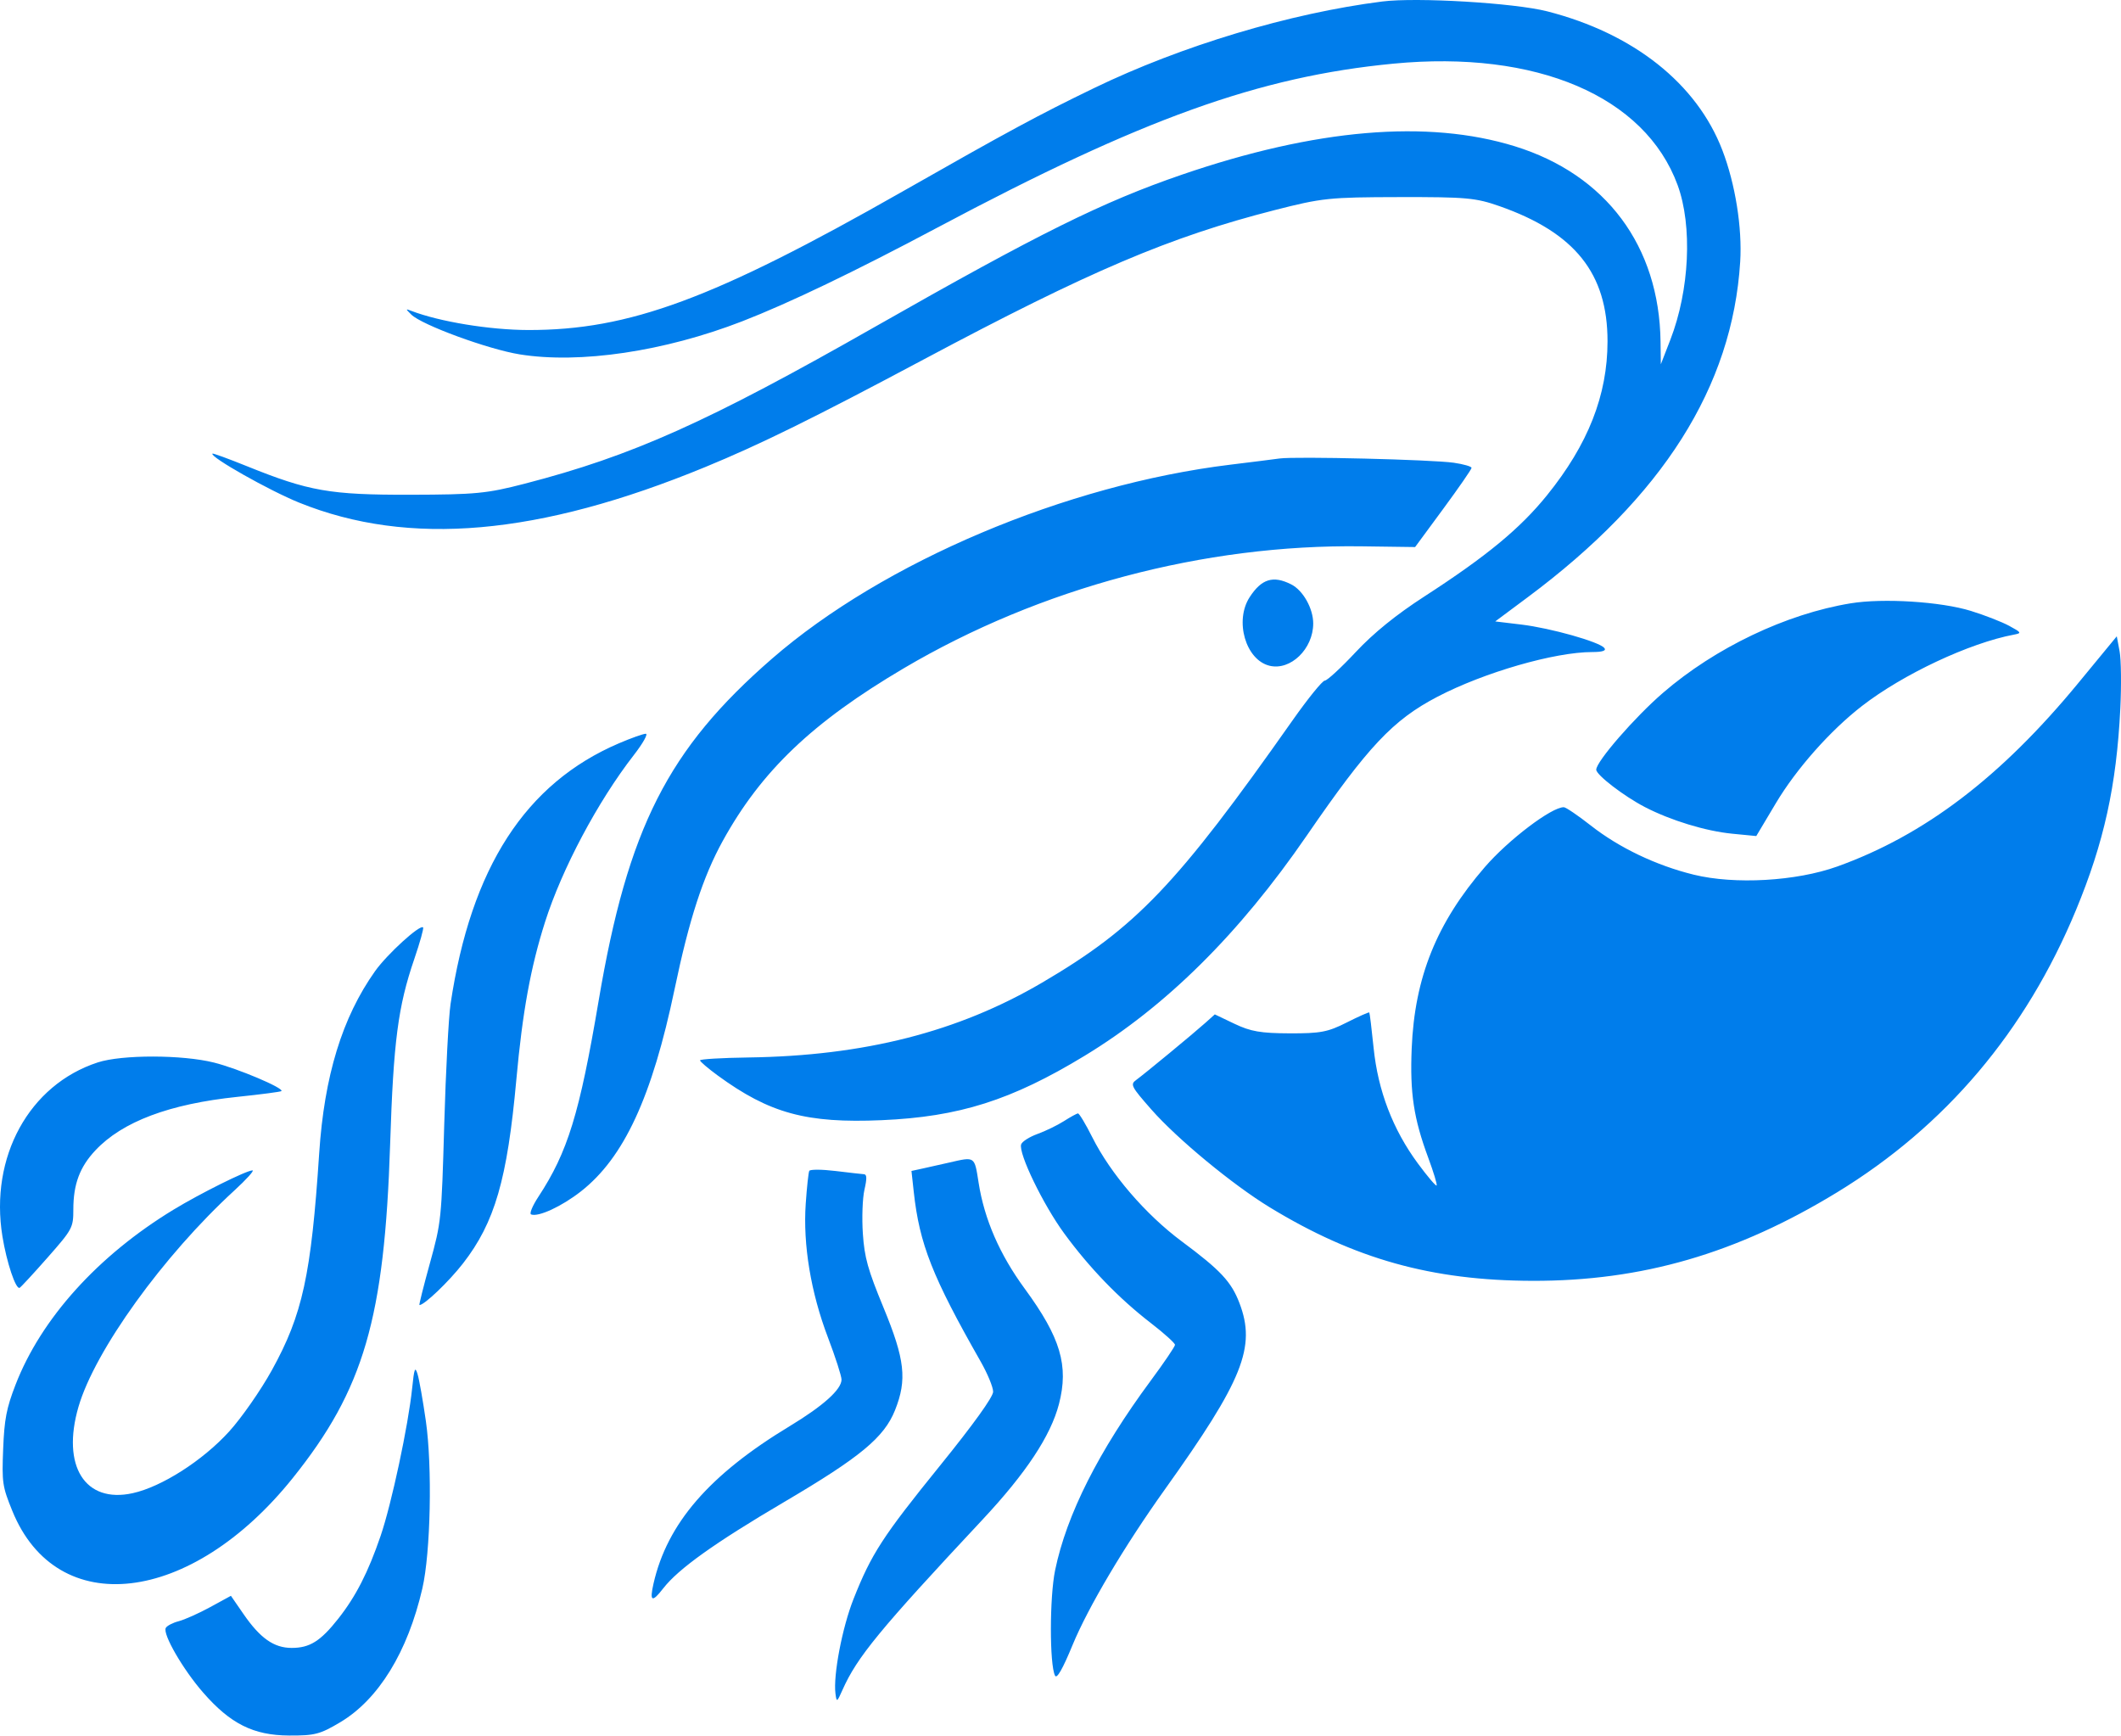
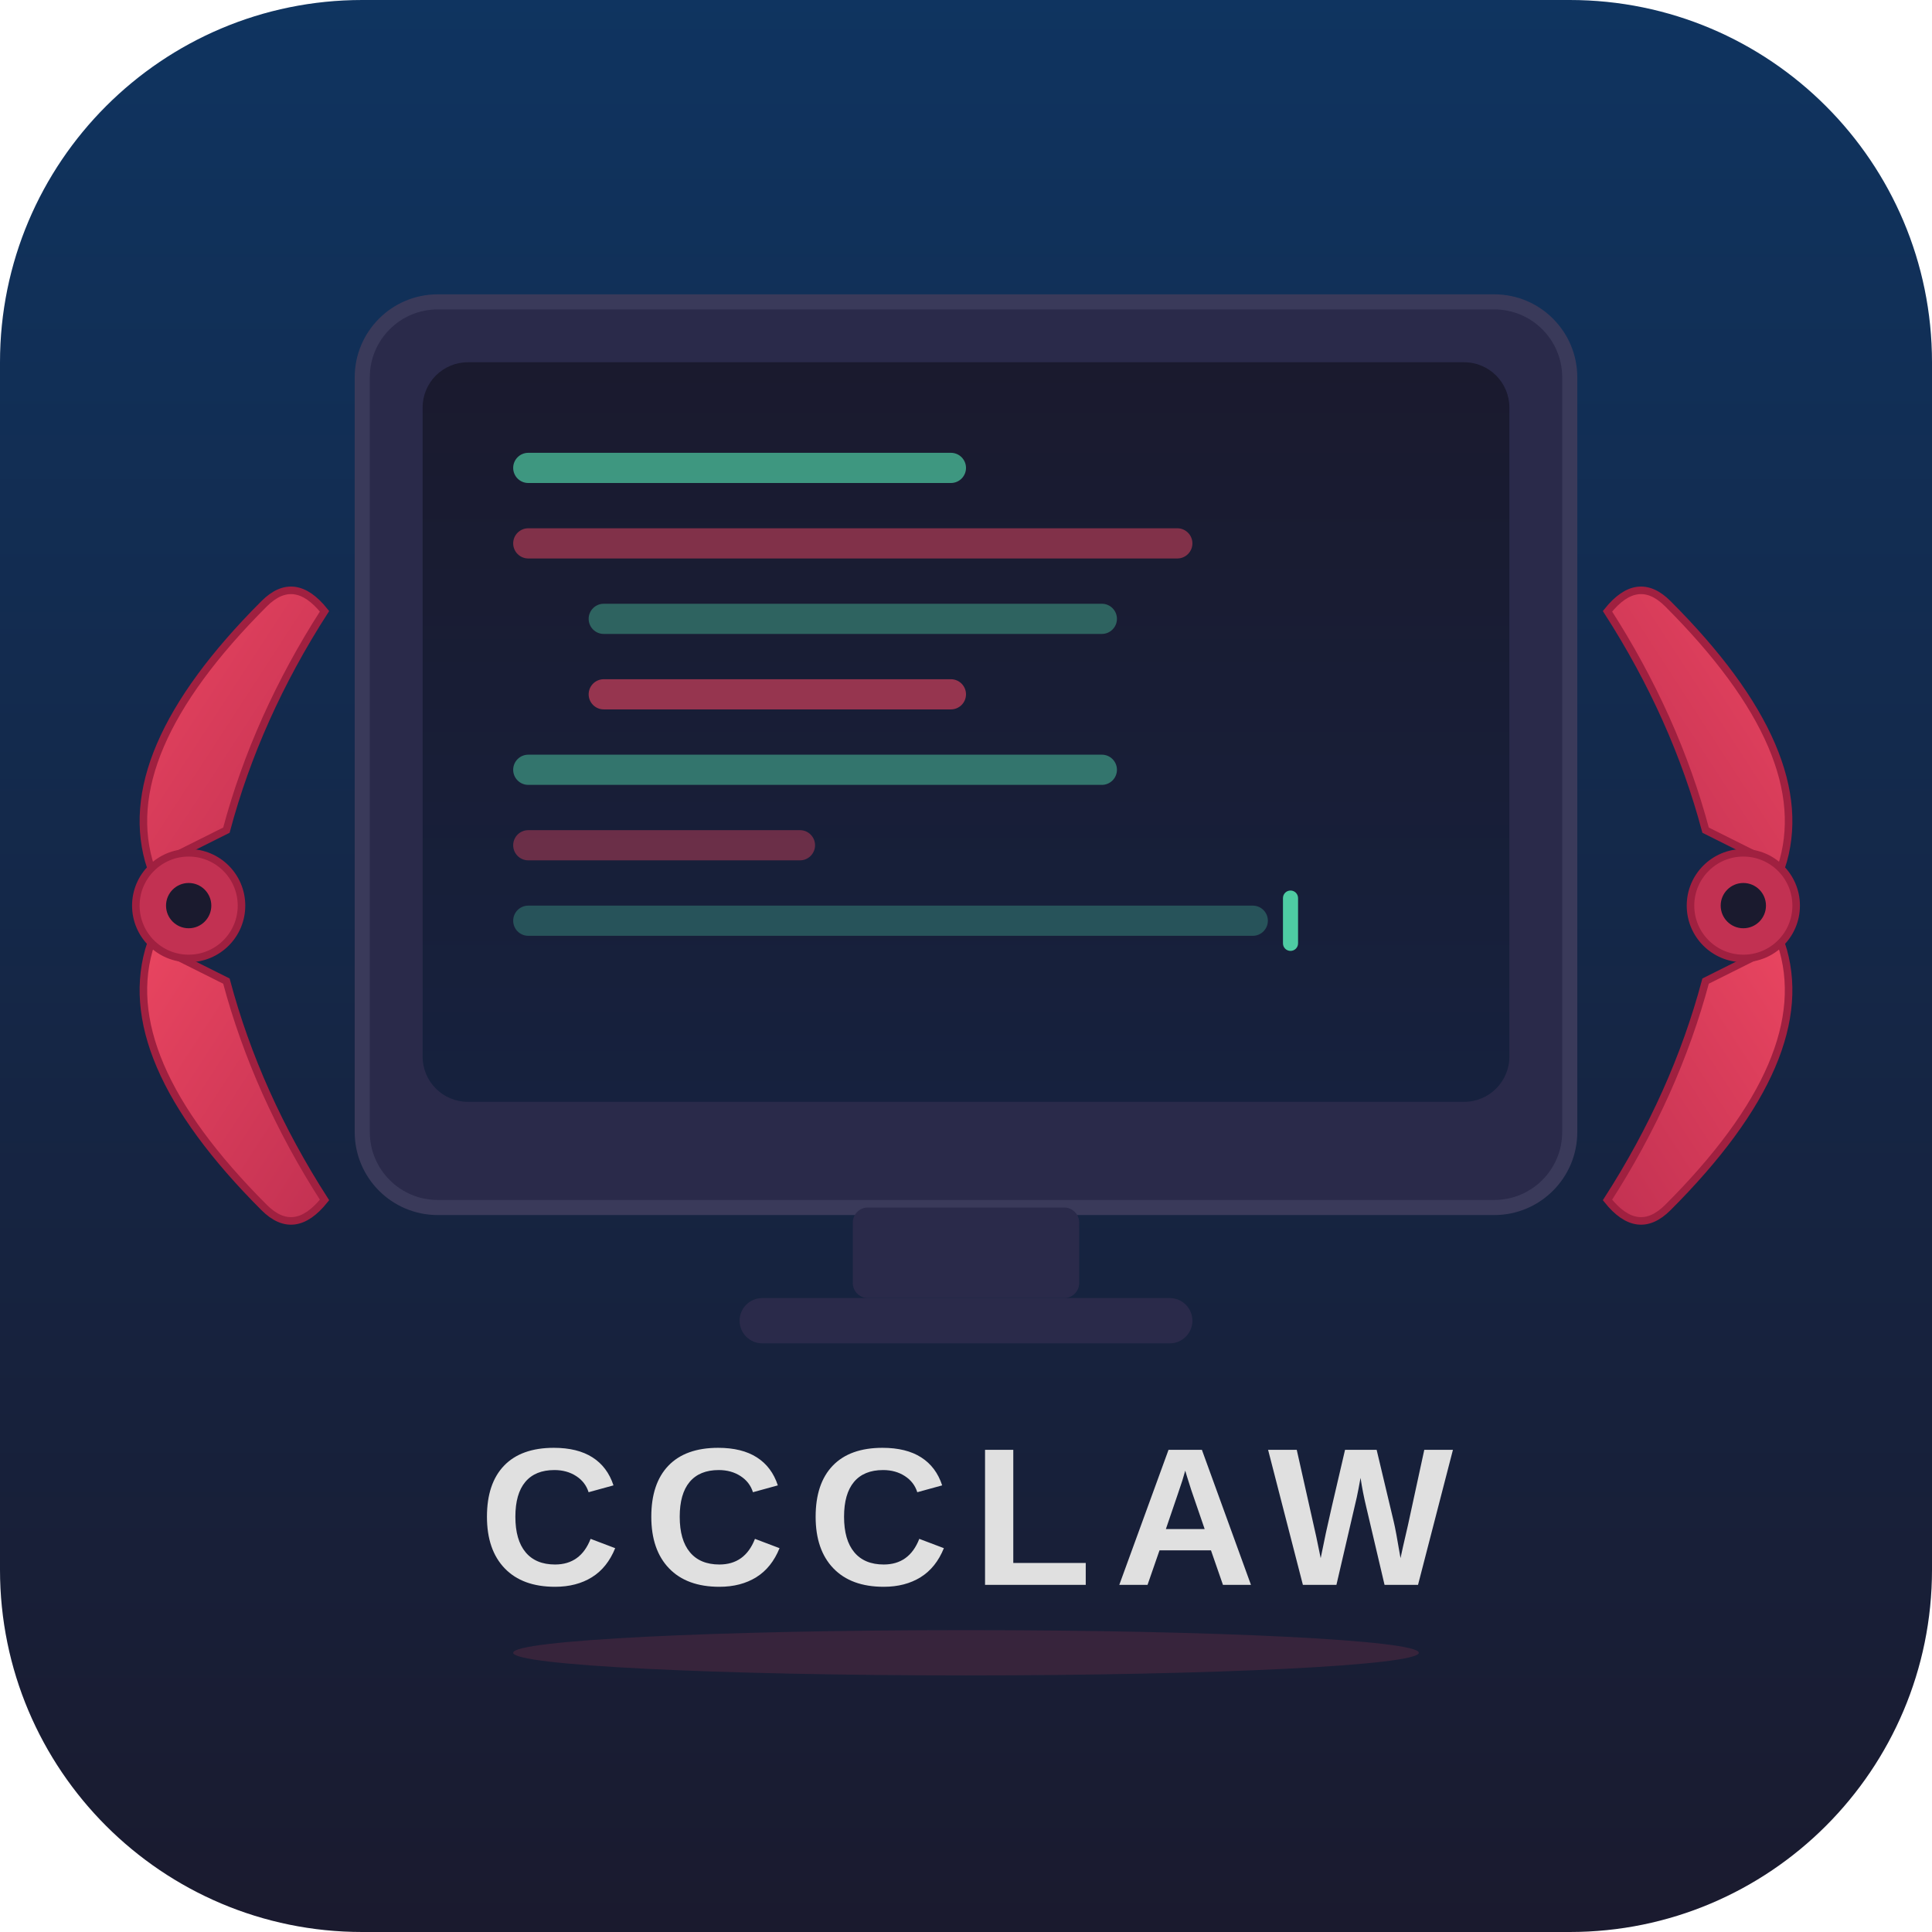
- <svg xmlns="http://www.w3.org/2000/svg" width="550" height="450" viewBox="0 0 550 450" fill="none">
-   <path d="M106.869 359.994C107.41 354.75 107.631 354.176 108.283 356.313C108.709 357.705 109.675 363.17 110.432 368.459C112.133 380.352 111.666 402.564 109.521 411.863C105.718 428.344 98.165 440.64 88.195 446.573C82.973 449.681 81.606 450.034 74.939 449.997C65.719 449.947 59.746 446.958 52.676 438.859C47.462 432.886 42.16 423.727 42.981 422.114C43.266 421.555 44.773 420.766 46.329 420.361C47.886 419.955 51.571 418.307 54.518 416.698L59.878 413.771L63.148 418.509C67.477 424.781 71.027 427.276 75.632 427.281C80.322 427.286 83.12 425.531 87.719 419.698C92.284 413.908 95.457 407.703 98.698 398.234C101.527 389.967 105.877 369.611 106.869 359.994ZM246.175 301.427C252.885 299.885 252.679 299.742 253.765 306.663C255.253 316.154 259.224 325.272 265.737 334.156C275.025 346.826 277.183 354.104 274.6 364.051C272.463 372.278 266.081 381.93 254.802 393.994C228.023 422.633 222.247 429.657 218.458 438.192C217.032 441.401 216.941 441.448 216.645 439.117C216.038 434.35 218.396 422.01 221.33 414.594C225.952 402.913 228.899 398.368 243.719 380.064C252.388 369.358 257.532 362.204 257.532 360.857C257.532 359.676 256.08 356.161 254.307 353.047C241.782 331.065 238.431 322.574 236.953 309.075L236.354 303.61L239.299 302.97C240.919 302.618 244.012 301.923 246.175 301.427ZM279.53 288.697C279.855 288.672 281.526 291.451 283.243 294.874C288.003 304.366 297.056 314.897 306.459 321.884C316.499 329.343 319.287 332.326 321.402 337.861C325.76 349.261 322.344 357.795 302.051 386.202C291.581 400.86 282.178 416.712 278.124 426.54C275.555 432.772 274.054 435.395 273.585 434.477C272.142 431.648 272.153 414.152 273.604 407.13C276.582 392.719 284.893 376.247 298.41 357.968C301.854 353.312 304.68 349.143 304.691 348.7C304.703 348.26 301.86 345.699 298.377 343.01C290.14 336.65 282.539 328.782 275.973 319.823C270.503 312.358 264.059 299.045 264.794 296.727C265.025 295.998 266.926 294.782 269.018 294.026C271.11 293.27 274.198 291.771 275.88 290.697C277.562 289.622 279.204 288.723 279.53 288.697ZM209.853 303.591C210.063 303.179 213.113 303.191 216.629 303.617C220.144 304.044 223.48 304.423 224.043 304.459C224.802 304.508 224.832 305.546 224.157 308.493C223.658 310.677 223.474 315.795 223.749 319.869C224.168 326.066 225.042 329.198 229.096 339.017C234.665 352.506 235.252 357.728 232.086 365.652C229.266 372.708 223.083 377.827 203.364 389.432C185.352 400.033 175.898 406.784 171.978 411.849C169.067 415.609 168.399 415.282 169.46 410.617C173.009 395.006 183.909 382.398 204.752 369.797C213.474 364.524 218.217 360.265 218.217 357.706C218.217 356.793 216.628 351.865 214.685 346.758C210.259 335.118 208.202 322.727 208.935 312.105C209.229 307.835 209.642 304.005 209.853 303.591ZM97.258 251.811C100.405 247.378 108.974 239.578 109.714 240.473C109.916 240.717 108.889 244.395 107.434 248.645C103.208 260.977 102.03 269.994 101.168 296.625C99.702 341.881 94.351 360.241 75.927 383.225C49.536 416.148 14.762 420.218 3.188 391.74C0.621 385.423 0.475 384.445 0.82 375.704C1.124 367.999 1.674 365.139 4.013 359.085C10.647 341.911 25.384 325.573 44.99 313.653C51.93 309.432 63.927 303.467 65.475 303.466C66.014 303.466 63.892 305.817 60.758 308.692C42.338 325.582 24.593 350.203 20.356 364.748C15.889 380.086 22.02 389.876 34.394 387.165C41.913 385.517 52.558 378.718 59.401 371.19C62.632 367.636 67.628 360.47 70.503 355.263C78.457 340.86 80.686 330.642 82.769 299.039C84.092 278.96 88.742 263.804 97.258 251.811ZM167.451 190.252C168.121 190.239 166.727 192.731 164.352 195.786C155.015 207.801 145.734 225.251 141.334 239.071C137.594 250.817 135.487 262.392 133.896 279.908C131.545 305.818 128.301 316.995 120.057 327.594C116.392 332.306 110.026 338.39 108.761 338.39C108.606 338.39 109.828 333.509 111.477 327.542C114.425 316.87 114.485 316.29 115.195 291.567C115.592 277.747 116.33 263.677 116.836 260.301C122.128 224.948 136.252 203.095 160.516 192.719C163.66 191.375 166.781 190.265 167.451 190.252ZM25.352 275.469C31.604 273.43 47.255 273.449 55.475 275.505C61.626 277.044 73.63 282.114 72.981 282.9C72.826 283.085 67.705 283.758 61.6 284.395C43.918 286.239 31.743 290.822 24.744 298.265C20.684 302.584 19.017 307.043 19.017 313.585C19.017 318.32 18.795 318.734 12.348 326.055C8.679 330.219 5.414 333.756 5.091 333.912C4.09 334.394 1.724 327.322 0.628 320.576C-2.715 299.992 7.542 281.278 25.352 275.469ZM549.636 168.877C550.037 171.017 550.12 177.705 549.82 183.739C548.825 203.763 545.594 218.441 538.312 236.004C525.271 267.455 504.492 292 476.391 309.148C450.364 325.029 425.762 332.176 397.369 332.101C371.24 332.033 351.274 326.449 329.297 313.066C319.678 307.207 305.306 295.342 298.596 287.718C293.326 281.731 293.039 281.177 294.614 280.03C296.874 278.382 309.418 268.028 312.538 265.234L315.014 263.017L320.129 265.459C324.299 267.451 326.937 267.906 334.417 267.932C342.432 267.959 344.303 267.604 349.228 265.115C352.324 263.551 354.953 262.383 355.072 262.52C355.187 262.658 355.694 266.81 356.197 271.743C357.329 282.814 361.186 292.873 367.671 301.663C370.16 305.037 372.349 307.611 372.536 307.386C372.721 307.158 371.744 303.922 370.362 300.194C366.584 289.993 365.589 283.429 366.068 271.858C366.833 253.417 372.522 239.299 385.01 224.848C391.139 217.754 402.386 209.23 405.521 209.301C406.057 209.314 409.199 211.445 412.504 214.039C419.865 219.815 429.468 224.402 439.208 226.791C449.826 229.398 465.755 228.495 476.391 224.683C499.016 216.572 518.808 201.523 538.859 177.183L548.906 164.985L549.636 168.877ZM331.796 118.881C335.993 118.3 371.352 119.163 377.009 119.986C379.532 120.353 381.593 120.95 381.589 121.312C381.584 121.676 378.29 126.444 374.269 131.906L366.955 141.842L353.088 141.653C312.231 141.094 269.692 152.422 234.38 173.264C210.68 187.252 197.418 199.898 187.413 218.05C182.308 227.312 178.711 238.374 174.951 256.372C169.084 284.453 161.807 300.169 150.615 308.931C145.642 312.824 139.562 315.627 137.711 314.88C137.232 314.686 138.083 312.634 139.603 310.32C147.232 298.693 150.273 288.8 155.241 259.447C162.812 214.715 173.187 194.253 200.199 170.778C229.07 145.687 276.393 125.671 319.127 120.474C324.413 119.831 330.114 119.115 331.796 118.881ZM358.443 0.387C367.387 -0.746 392.69 0.762 401.194 2.936C423.596 8.661 440.009 21.671 446.633 38.956C449.988 47.71 451.804 59.087 451.252 67.89C449.221 100.307 431.183 128.777 396.147 154.861L387.73 161.127L394.492 161.94C402.097 162.853 414.697 166.406 416.021 168.009C416.601 168.711 415.553 169.065 412.9 169.065C403.12 169.065 384.869 174.333 372.755 180.652C361.207 186.676 354.766 193.519 338.837 216.687C321.346 242.128 302.369 260.934 281.25 273.756C262.276 285.278 248.717 289.579 228.638 290.447C209.118 291.291 199.571 288.688 186.108 278.855C183.586 277.011 181.523 275.247 181.524 274.934C181.526 274.62 187.172 274.284 194.07 274.188C224.093 273.766 248.427 267.57 270.201 254.8C294.614 240.483 305.107 229.498 335.168 186.79C339.162 181.115 342.928 176.472 343.534 176.472C344.142 176.47 347.744 173.151 351.54 169.095C356.185 164.131 362.015 159.406 369.364 154.652C385.493 144.215 394.165 137.061 401.139 128.437C411.815 115.237 416.843 102.455 416.85 88.501C416.858 70.906 408.401 60.322 388.847 53.457C382.671 51.29 380.234 51.069 362.812 51.104C344.641 51.14 342.875 51.325 330.485 54.49C303.309 61.435 282.505 70.288 239.486 93.218C210.973 108.417 197.153 115.224 182.858 121.108C139.695 138.872 106.054 141.82 77.586 130.33C69.865 127.214 54.386 118.468 55.084 117.616C55.204 117.471 59.227 118.938 64.024 120.875C80.115 127.374 85.554 128.325 106.385 128.28C123.36 128.241 126.221 127.965 136.091 125.409C164.001 118.18 183.449 109.467 226.954 84.701C269.411 60.532 285.968 52.325 306.459 45.295C341.142 33.396 370.189 30.921 392.83 37.934C416.448 45.252 430.281 63.805 430.598 88.593L430.673 94.455L433.136 88.106C438.124 75.243 438.908 58.559 435.021 47.976C426.565 24.948 398.43 12.937 361.308 16.506C326.525 19.85 296.183 30.758 243.117 58.992C221.584 70.448 204.605 78.598 192.443 83.316C172.297 91.13 150.362 94.39 134.78 91.886C126.561 90.565 109.345 84.245 106.644 81.557C105.137 80.058 105.138 80.02 106.664 80.607C113.988 83.418 126.995 85.549 136.975 85.57C163.135 85.624 185.079 77.507 233.943 49.705C261.56 33.992 269.35 29.786 283.63 22.873C306.36 11.871 334.453 3.428 358.443 0.387ZM479.886 156.435C488.345 155.046 503.296 155.991 511.086 158.404C514.665 159.513 519.136 161.256 521.019 162.279C524.208 164.009 524.293 164.165 522.259 164.546C510.715 166.714 493.468 174.811 482.814 183.067C474.594 189.436 465.822 199.34 460.507 208.251L455.422 216.776L449.191 216.169C442.333 215.501 433.252 212.734 426.557 209.269C421.127 206.459 413.923 200.927 413.922 199.567C413.922 197.456 423.91 185.962 431.235 179.641C444.798 167.938 463.162 159.179 479.886 156.435ZM324.053 154.832C327.137 150.083 330.153 149.156 334.824 151.519C337.897 153.074 340.532 157.755 340.532 161.656C340.532 168.25 334.658 173.938 329.212 172.619C323.014 171.117 320.07 160.966 324.053 154.832Z" fill="#007DEB" />
+ <svg xmlns="http://www.w3.org/2000/svg" viewBox="0 0 512 512" width="512" height="512">
+   <defs>
+     <linearGradient id="screenGrad" x1="0" y1="0" x2="0" y2="1">
+       <stop offset="0%" stop-color="#1a1a2e" />
+       <stop offset="100%" stop-color="#16213e" />
+     </linearGradient>
+     <linearGradient id="clawGrad" x1="0" y1="0" x2="1" y2="1">
+       <stop offset="0%" stop-color="#e94560" />
+       <stop offset="100%" stop-color="#c23152" />
+     </linearGradient>
+     <linearGradient id="glowGrad" x1="0.5" y1="0" x2="0.5" y2="1">
+       <stop offset="0%" stop-color="#0f3460" />
+       <stop offset="100%" stop-color="#1a1a2e" />
+     </linearGradient>
+   </defs>
+   <rect width="512" height="512" rx="96" fill="url(#glowGrad)" />
+   <rect x="96" y="80" width="320" height="240" rx="20" fill="#2a2a4a" stroke="#3a3a5a" stroke-width="4" />
+   <rect x="112" y="96" width="288" height="196" rx="12" fill="url(#screenGrad)" />
+   <rect x="136" y="120" width="120" height="8" rx="4" fill="#4ecca3" opacity="0.7" />
+   <rect x="136" y="140" width="180" height="8" rx="4" fill="#e94560" opacity="0.5" />
+   <rect x="156" y="160" width="140" height="8" rx="4" fill="#4ecca3" opacity="0.4" />
+   <rect x="156" y="180" width="100" height="8" rx="4" fill="#e94560" opacity="0.6" />
+   <rect x="136" y="200" width="160" height="8" rx="4" fill="#4ecca3" opacity="0.5" />
+   <rect x="136" y="220" width="80" height="8" rx="4" fill="#e94560" opacity="0.4" />
+   <rect x="136" y="240" width="200" height="8" rx="4" fill="#4ecca3" opacity="0.3" />
+   <rect x="340" y="236" width="4" height="16" rx="2" fill="#4ecca3">
+     <animate attributeName="opacity" values="1;0;1" dur="1s" repeatCount="indefinite" />
+   </rect>
+   <rect x="226" y="320" width="60" height="24" rx="4" fill="#2a2a4a" />
+   <rect x="196" y="344" width="120" height="12" rx="6" fill="#2a2a4a" />
+   <g transform="translate(40, 200)">
+     <path d="M 0 30 Q -10 0, 30 -40 Q 38 -48, 46 -38 Q 28 -10, 20 20 Z" fill="url(#clawGrad)" stroke="#a02040" stroke-width="2" />
+     <path d="M 0 50 Q -10 80, 30 120 Q 38 128, 46 118 Q 28 90, 20 60 Z" fill="url(#clawGrad)" stroke="#a02040" stroke-width="2" />
+     <circle cx="10" cy="40" r="14" fill="#c23152" stroke="#a02040" stroke-width="2" />
+     <circle cx="10" cy="40" r="6" fill="#1a1a2e" />
+   </g>
+   <g transform="translate(472, 200) scale(-1,1)">
+     <path d="M 0 30 Q -10 0, 30 -40 Q 38 -48, 46 -38 Q 28 -10, 20 20 Z" fill="url(#clawGrad)" stroke="#a02040" stroke-width="2" />
+     <path d="M 0 50 Q -10 80, 30 120 Q 38 128, 46 118 Q 28 90, 20 60 Z" fill="url(#clawGrad)" stroke="#a02040" stroke-width="2" />
+     <circle cx="10" cy="40" r="14" fill="#c23152" stroke="#a02040" stroke-width="2" />
+     <circle cx="10" cy="40" r="6" fill="#1a1a2e" />
+   </g>
+   <text x="256" y="420" text-anchor="middle" font-family="'SF Pro Display','Helvetica Neue',Arial,sans-serif" font-size="52" font-weight="800" letter-spacing="6" fill="#e0e0e0">CCCLAW</text>
+   <ellipse cx="256" cy="438" rx="120" ry="6" fill="#e94560" opacity="0.15" />
</svg>
